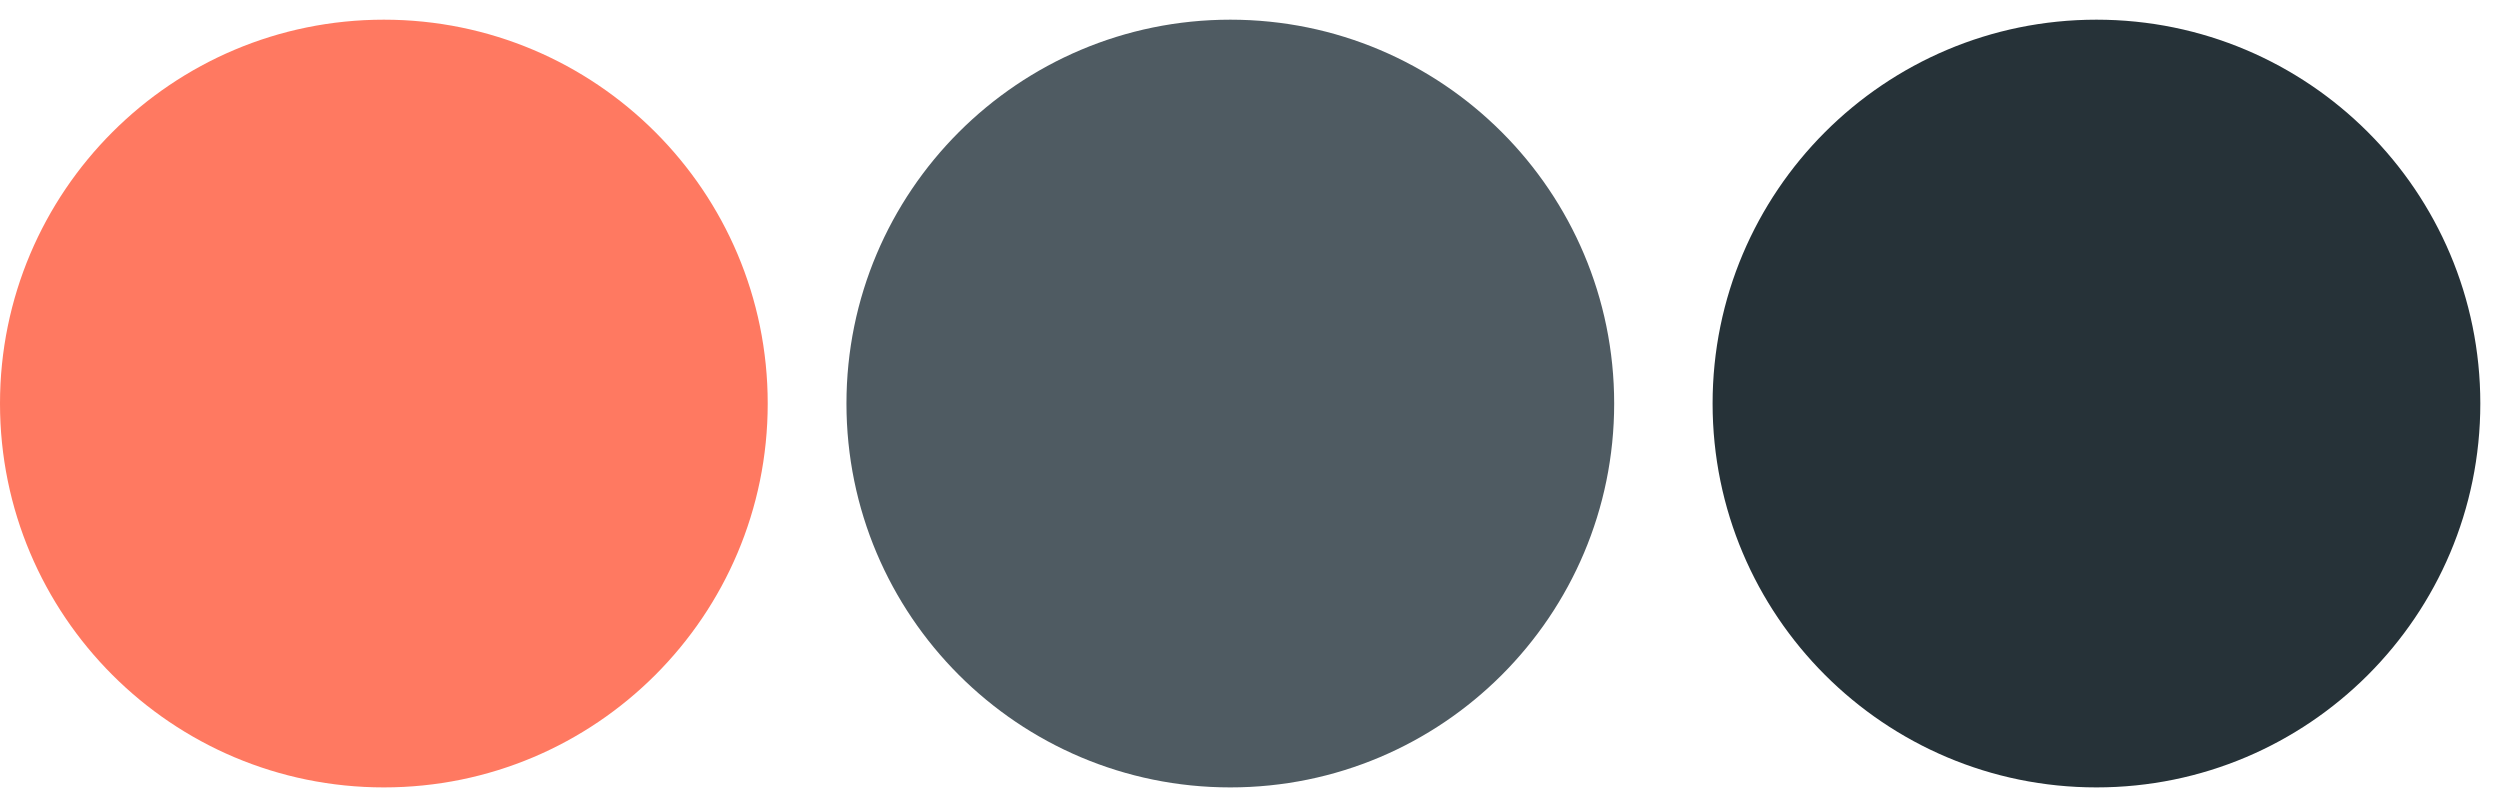
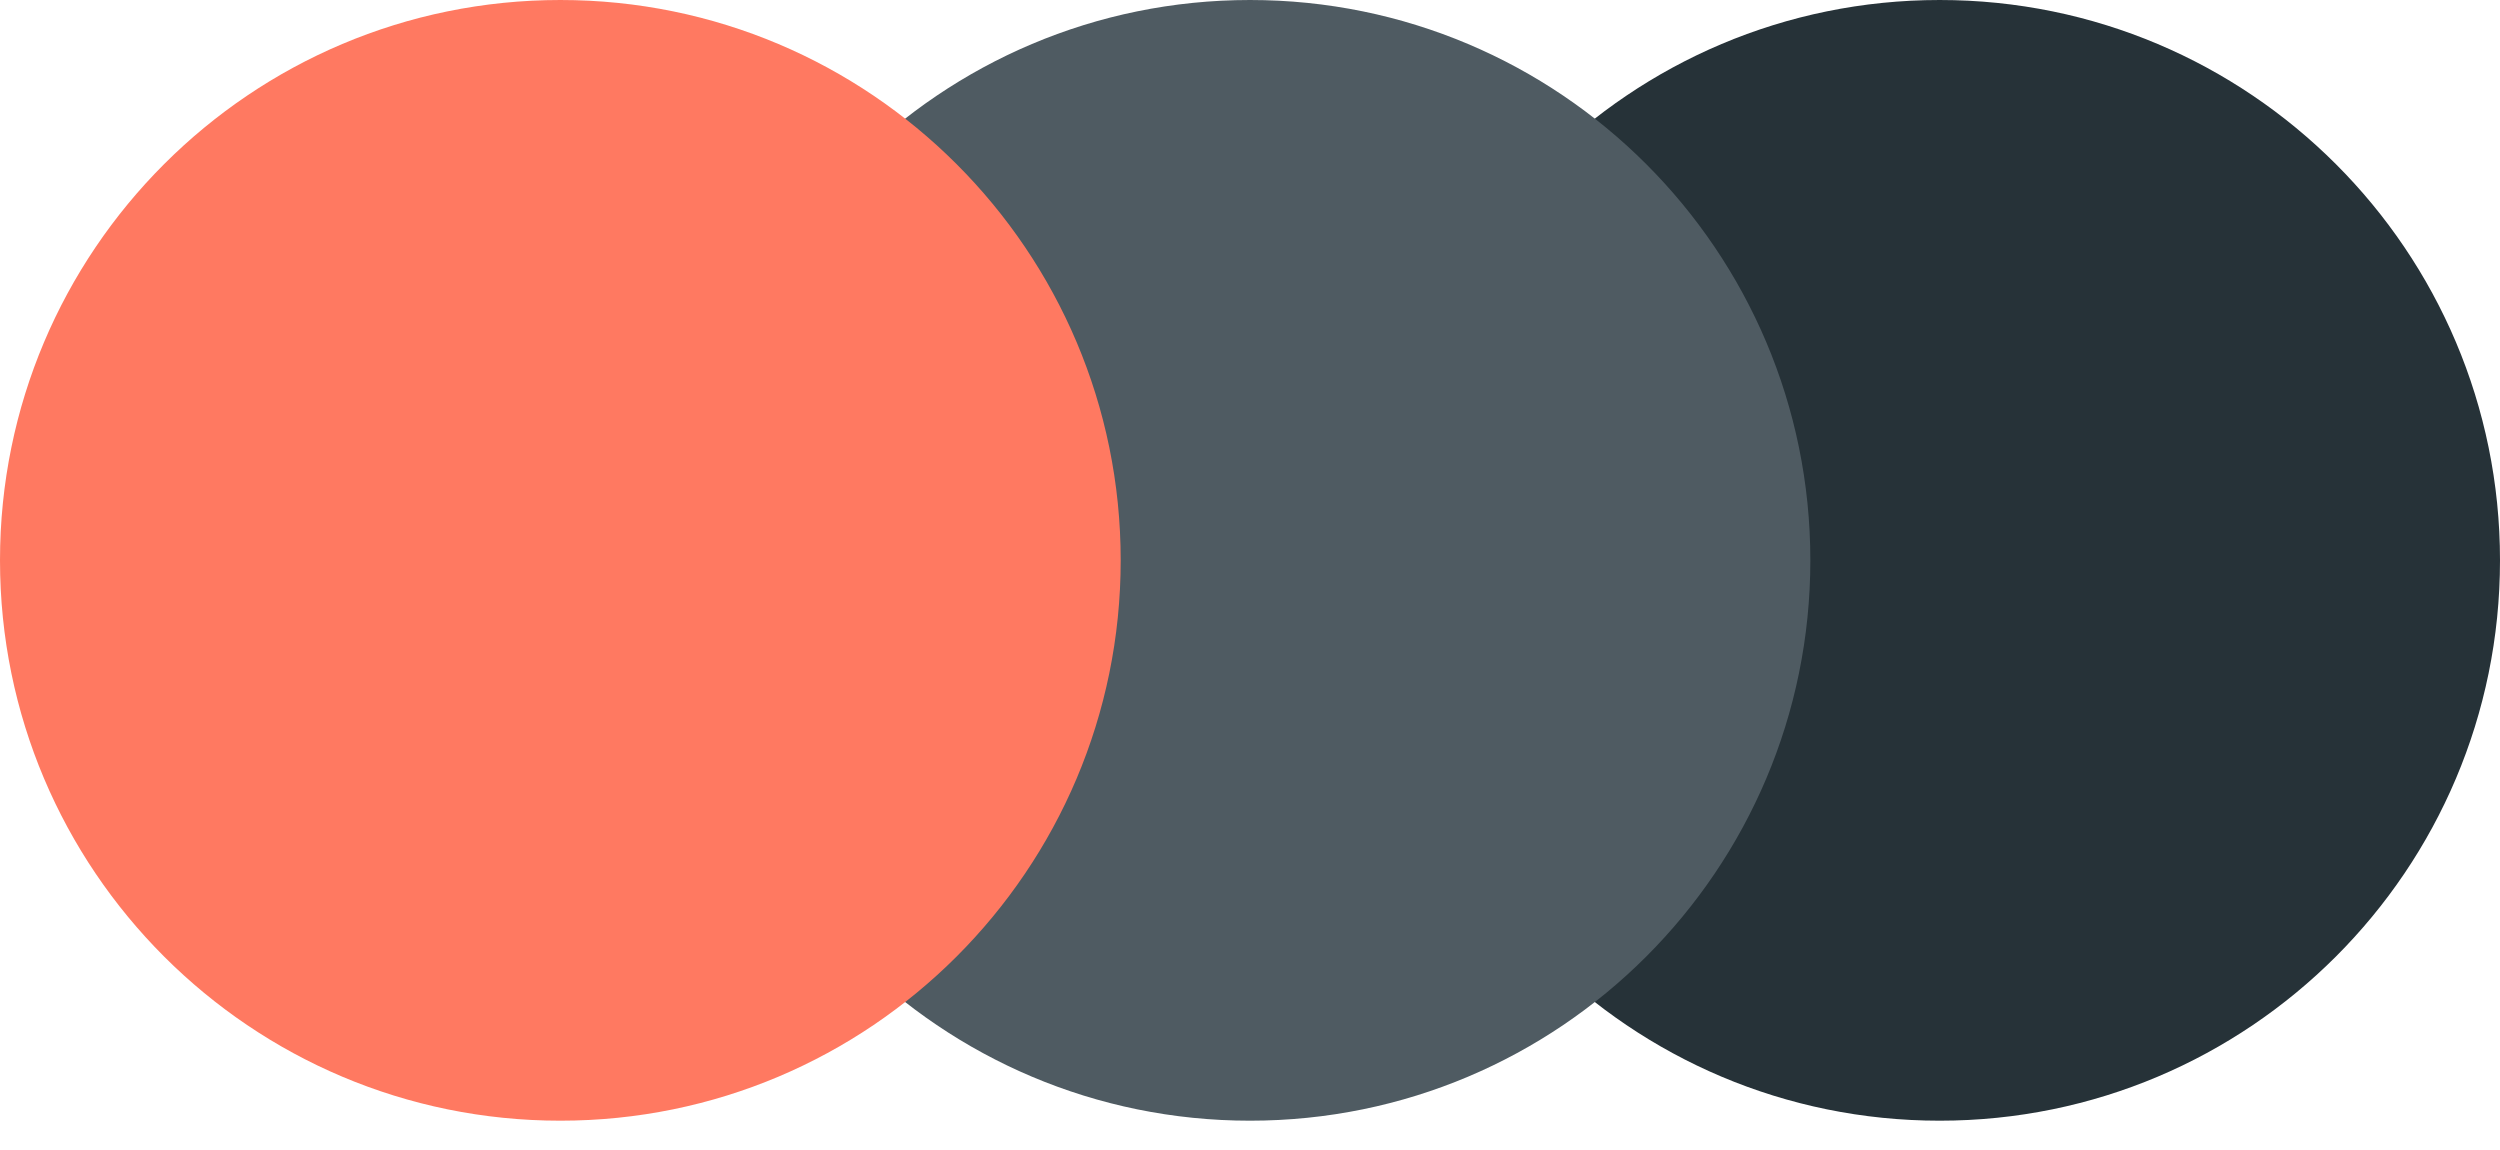
- <svg xmlns="http://www.w3.org/2000/svg" width="127" height="40" overflow="hidden">
+ <svg xmlns="http://www.w3.org/2000/svg" width="87" height="40" overflow="hidden">
  <defs>
    <clipPath id="clip0">
-       <rect x="888" y="169" width="127" height="40" />
+       <rect x="369" y="659" width="87" height="40" />
    </clipPath>
  </defs>
-   <g clip-path="url(#clip0)" transform="translate(-888 -169)">
-     <path d="M888 189.5C888 178.73 896.73 170 907.5 170 918.27 170 927 178.73 927 189.5 927 200.27 918.27 209 907.5 209 896.73 209 888 200.27 888 189.5Z" fill="#FF7961" fill-rule="evenodd" />
-     <path d="M931 189.5C931 178.73 939.73 170 950.5 170 961.27 170 970 178.73 970 189.5 970 200.27 961.27 209 950.5 209 939.73 209 931 200.27 931 189.5Z" fill="#4F5B62" fill-rule="evenodd" />
-     <path d="M975 189.5C975 178.73 983.73 170 994.5 170 1005.27 170 1014 178.73 1014 189.5 1014 200.27 1005.27 209 994.5 209 983.73 209 975 200.27 975 189.5Z" fill="#263238" fill-rule="evenodd" />
+   <g clip-path="url(#clip0)" transform="translate(-369 -659)">
+     <path d="M417 678.5C417 667.73 425.73 659 436.5 659 447.27 659 456 667.73 456 678.5 456 689.27 447.27 698 436.5 698 425.73 698 417 689.27 417 678.5Z" fill="#263238" fill-rule="evenodd" />
+     <path d="M393 678.5C393 667.73 401.73 659 412.5 659 423.27 659 432 667.73 432 678.5 432 689.27 423.27 698 412.5 698 401.73 698 393 689.27 393 678.5Z" fill="#4F5B62" fill-rule="evenodd" />
+     <path d="M369 678.5C369 667.73 377.73 659 388.5 659 399.27 659 408 667.73 408 678.5 408 689.27 399.27 698 388.5 698 377.73 698 369 689.27 369 678.5Z" fill="#FF7961" fill-rule="evenodd" />
  </g>
</svg>
